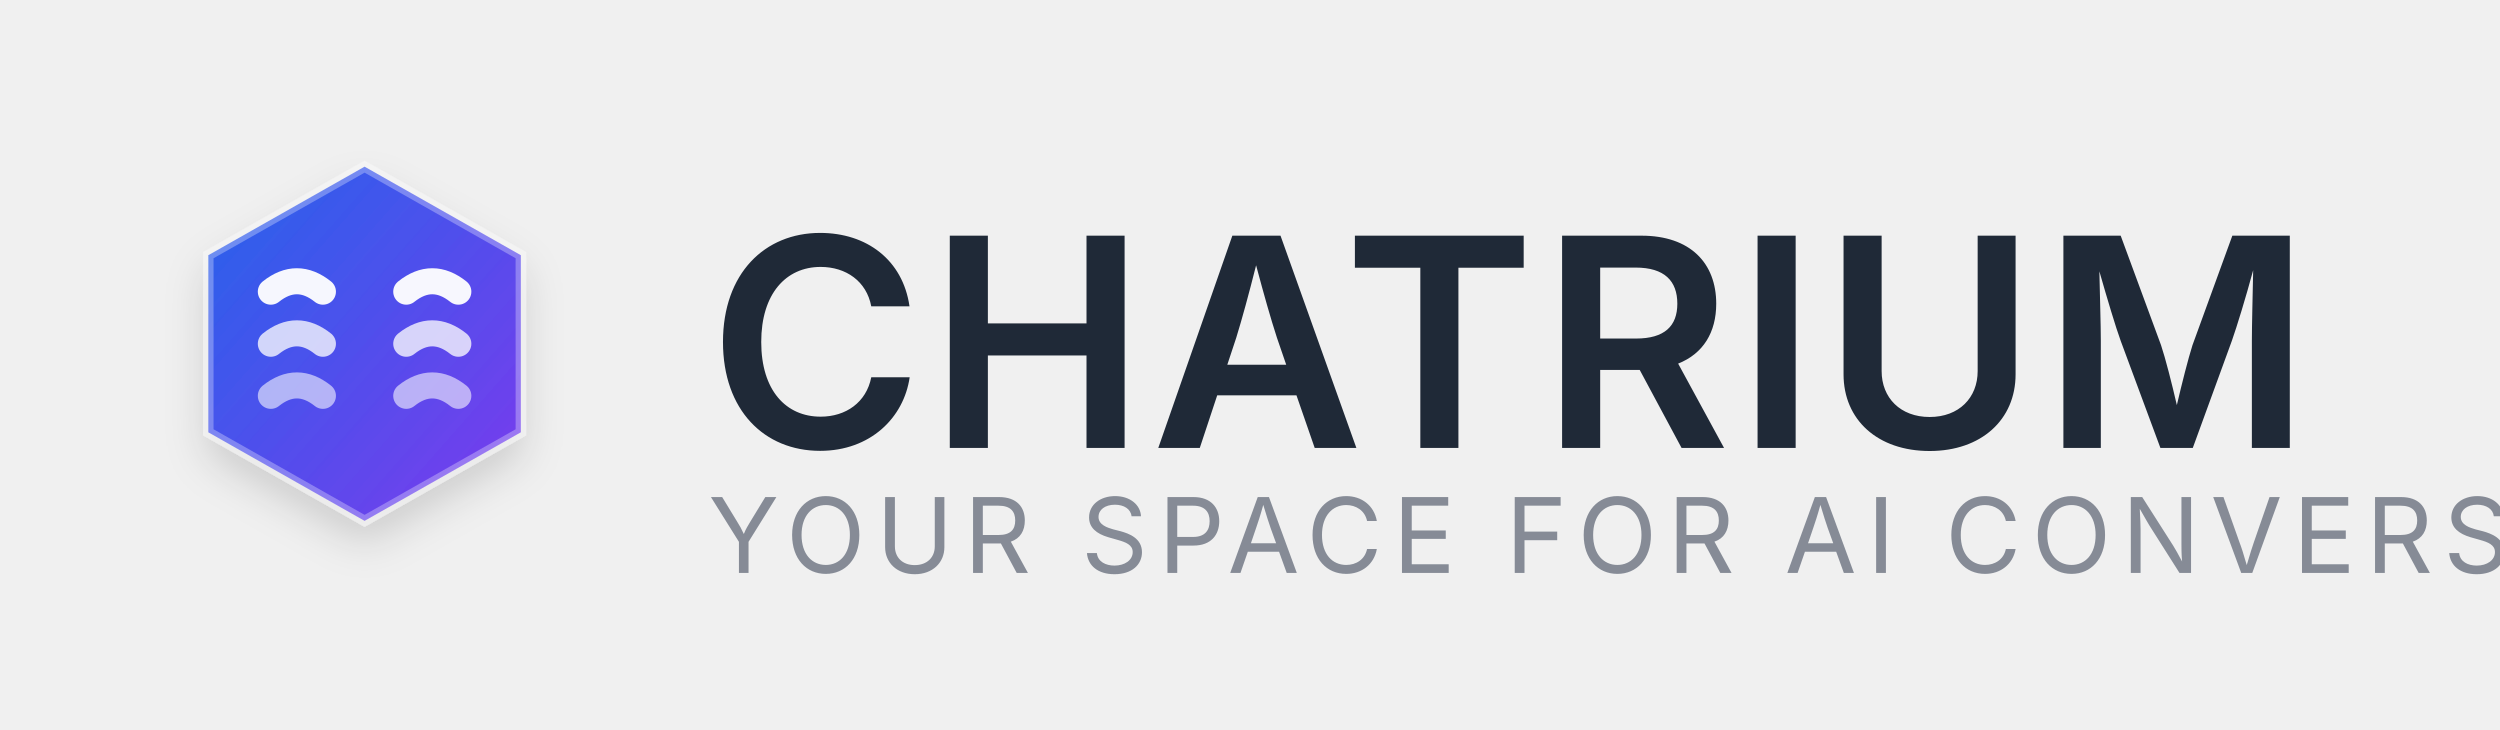
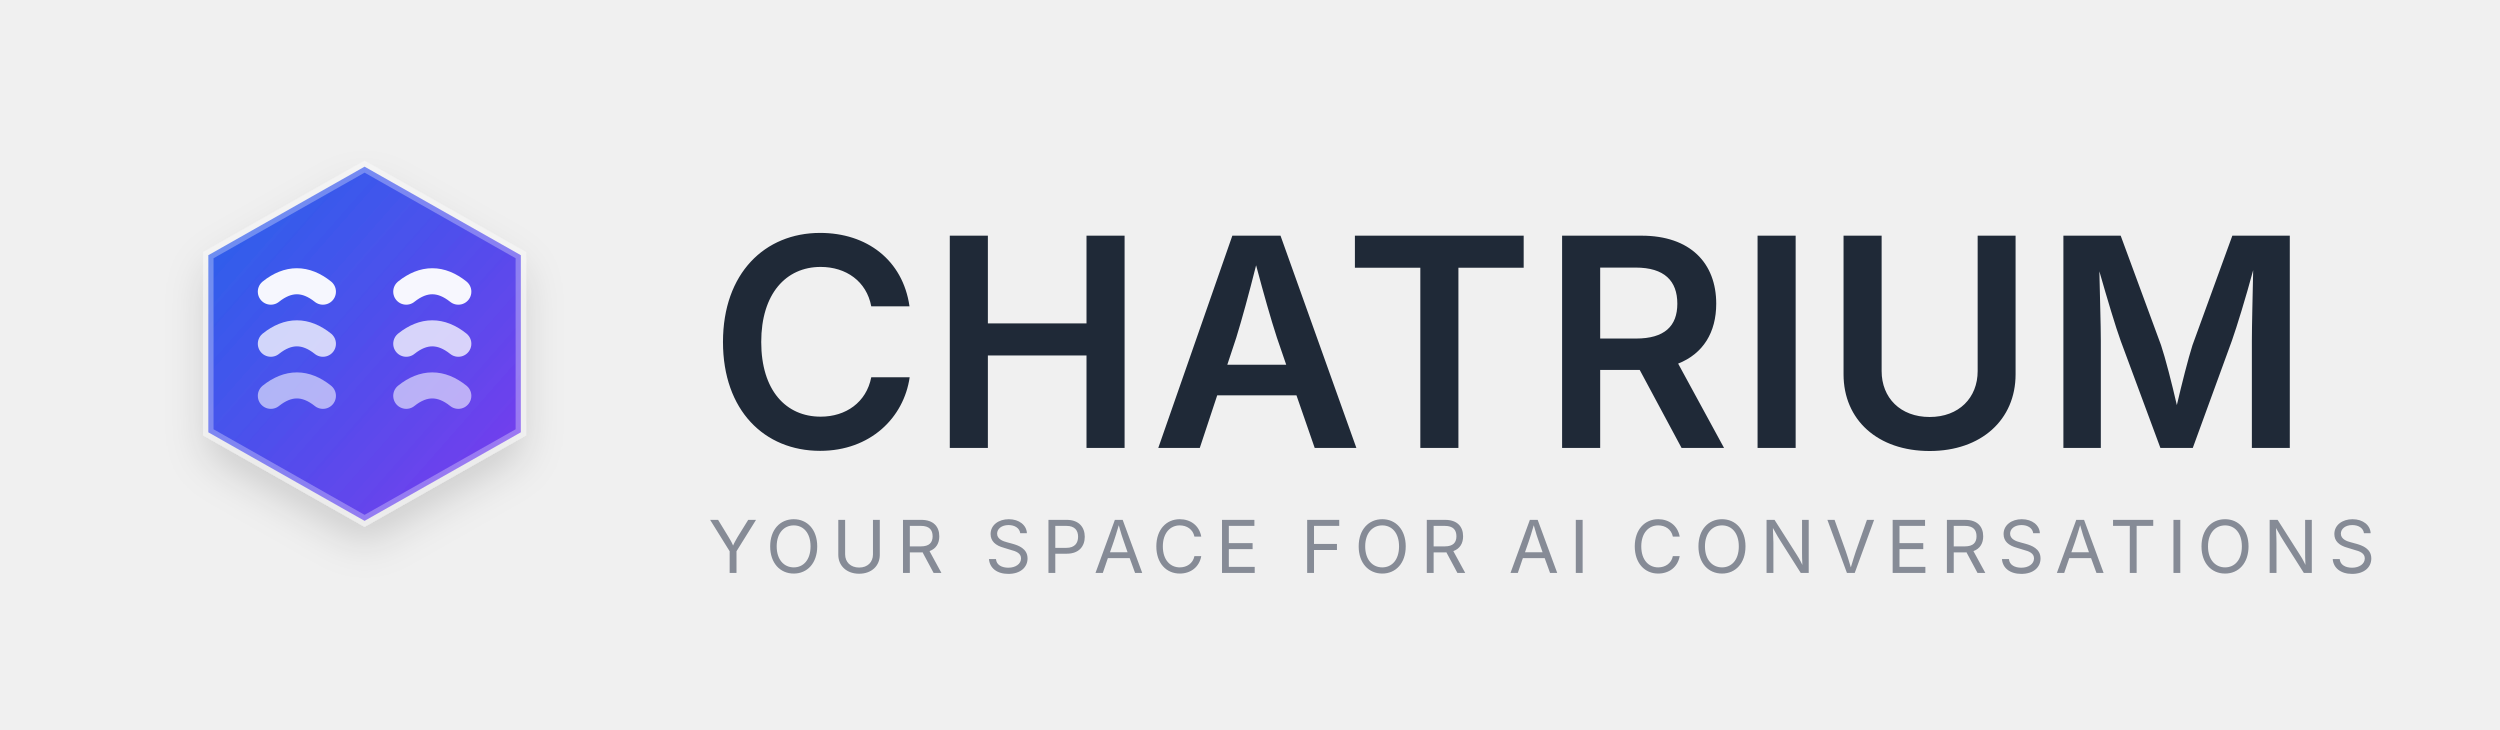
<svg xmlns="http://www.w3.org/2000/svg" width="240" height="70" viewBox="0 0 240 70">
  <defs>
    <linearGradient id="chatriumGradient" x1="0%" y1="0%" x2="100%" y2="100%">
      <stop offset="0%" style="stop-color:#2563EB;stop-opacity:1" />
      <stop offset="100%" style="stop-color:#7C3AED;stop-opacity:1" />
    </linearGradient>
    <filter id="shadow" x="-50%" y="-50%" width="200%" height="200%">
      <feGaussianBlur in="SourceAlpha" stdDeviation="2" />
      <feOffset dx="0" dy="2" result="offsetblur" />
      <feComponentTransfer>
        <feFuncA type="linear" slope="0.15" />
      </feComponentTransfer>
      <feMerge>
        <feMergeNode />
        <feMergeNode in="SourceGraphic" />
      </feMerge>
    </filter>
  </defs>
  <g transform="translate(8, 8)" filter="url(#shadow)">
    <path d="M 27 8 L 42 16.5 L 42 33.5 L 27 42 L 12 33.5 L 12 16.5 Z" fill="url(#chatriumGradient)" stroke="none" />
    <path d="M 27 8 L 42 16.5 L 42 33.5 L 27 42 L 12 33.5 L 12 16.5 Z" fill="none" stroke="rgba(255, 255, 255, 0.3)" stroke-width="1" />
    <g opacity="0.95">
      <path d="M 18 20 Q 20.5 18 23 20" stroke="white" stroke-width="2.5" stroke-linecap="round" fill="none" />
      <path d="M 18 25 Q 20.5 23 23 25" stroke="white" stroke-width="2.5" stroke-linecap="round" fill="none" opacity="0.8" />
      <path d="M 18 30 Q 20.5 28 23 30" stroke="white" stroke-width="2.5" stroke-linecap="round" fill="none" opacity="0.6" />
    </g>
    <g opacity="0.95">
      <path d="M 31 20 Q 33.5 18 36 20" stroke="white" stroke-width="2.5" stroke-linecap="round" fill="none" />
      <path d="M 31 25 Q 33.5 23 36 25" stroke="white" stroke-width="2.5" stroke-linecap="round" fill="none" opacity="0.8" />
      <path d="M 31 30 Q 33.5 28 36 30" stroke="white" stroke-width="2.5" stroke-linecap="round" fill="none" opacity="0.6" />
    </g>
  </g>
  <text x="68" y="43" font-family="'Space Grotesk', 'Inter', -apple-system, BlinkMacSystemFont, sans-serif" font-size="28" font-weight="600" letter-spacing="0.5" fill="#1F2937">CHATRIUM</text>
-   <text x="68" y="55" font-family="'Inter', -apple-system, BlinkMacSystemFont, sans-serif" font-size="10" font-weight="400" letter-spacing="1" fill="#6B7280" opacity="0.8">YOUR SPACE FOR AI CONVERSATIONS</text>
+   <text x="68" y="55" font-family="'Inter', -apple-system, BlinkMacSystemFont, sans-serif" font-size="7" font-weight="400" letter-spacing="1" fill="#6B7280" opacity="0.8">YOUR SPACE FOR AI CONVERSATIONS</text>
</svg>
